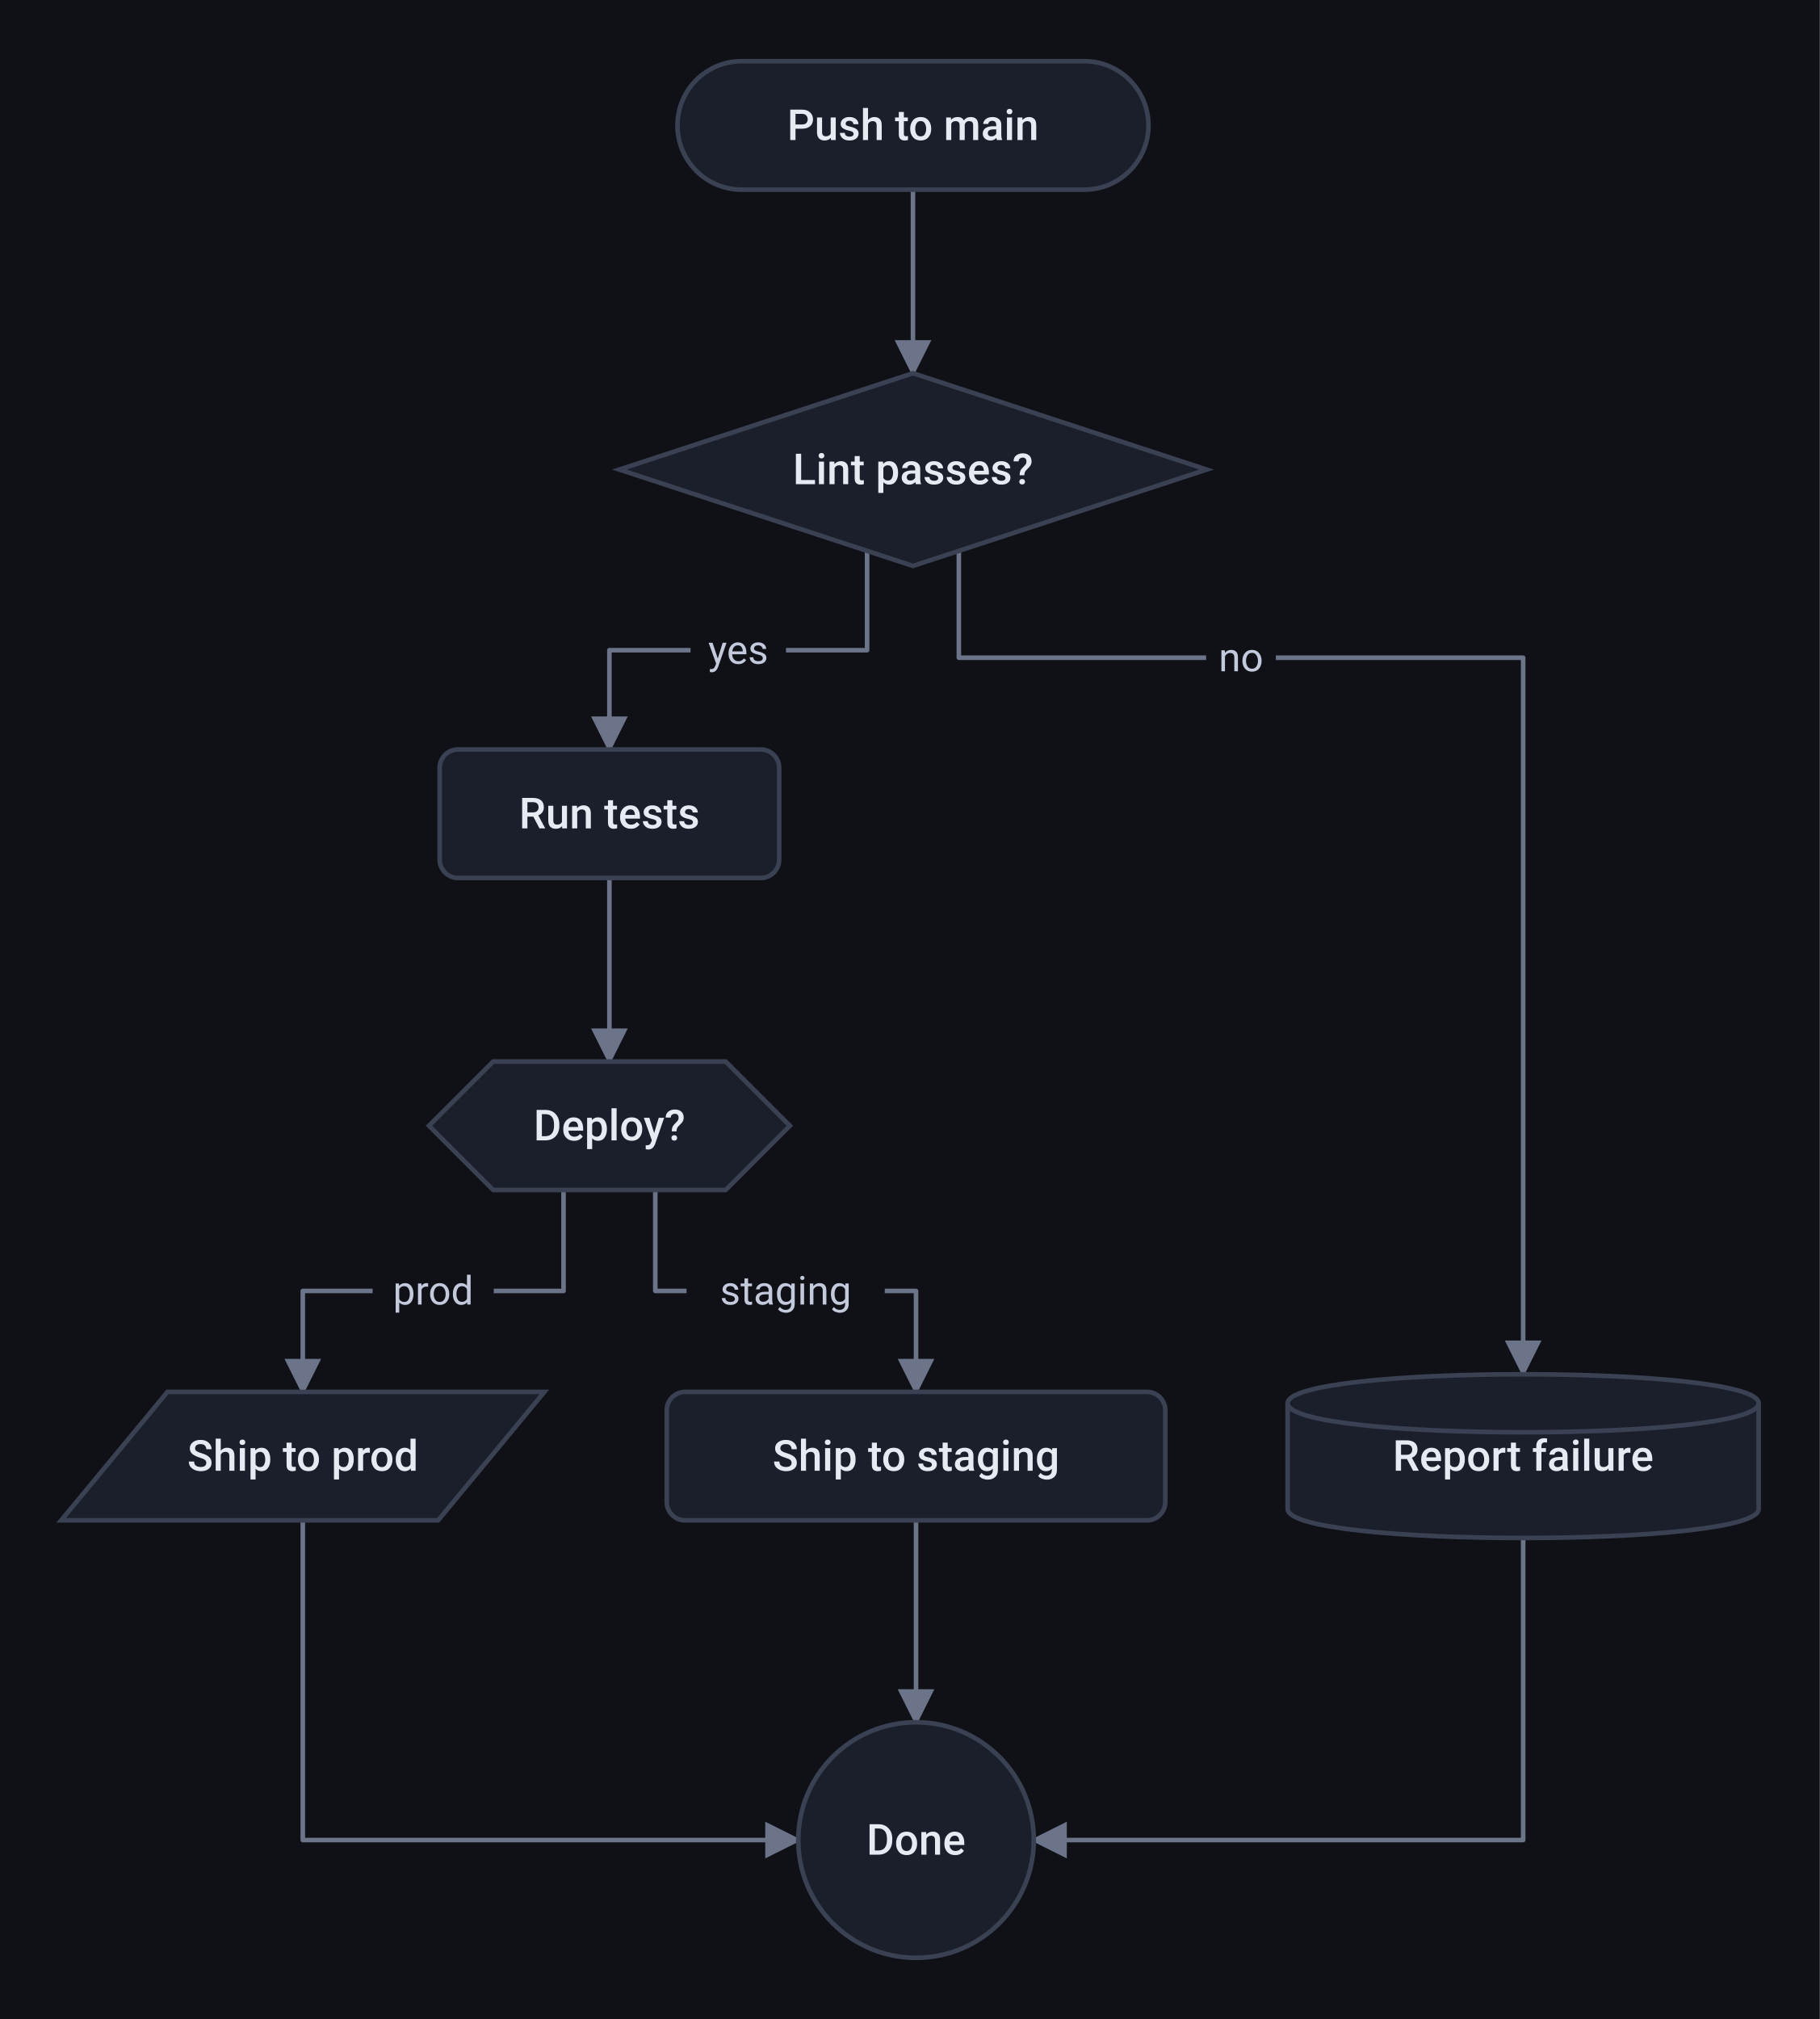
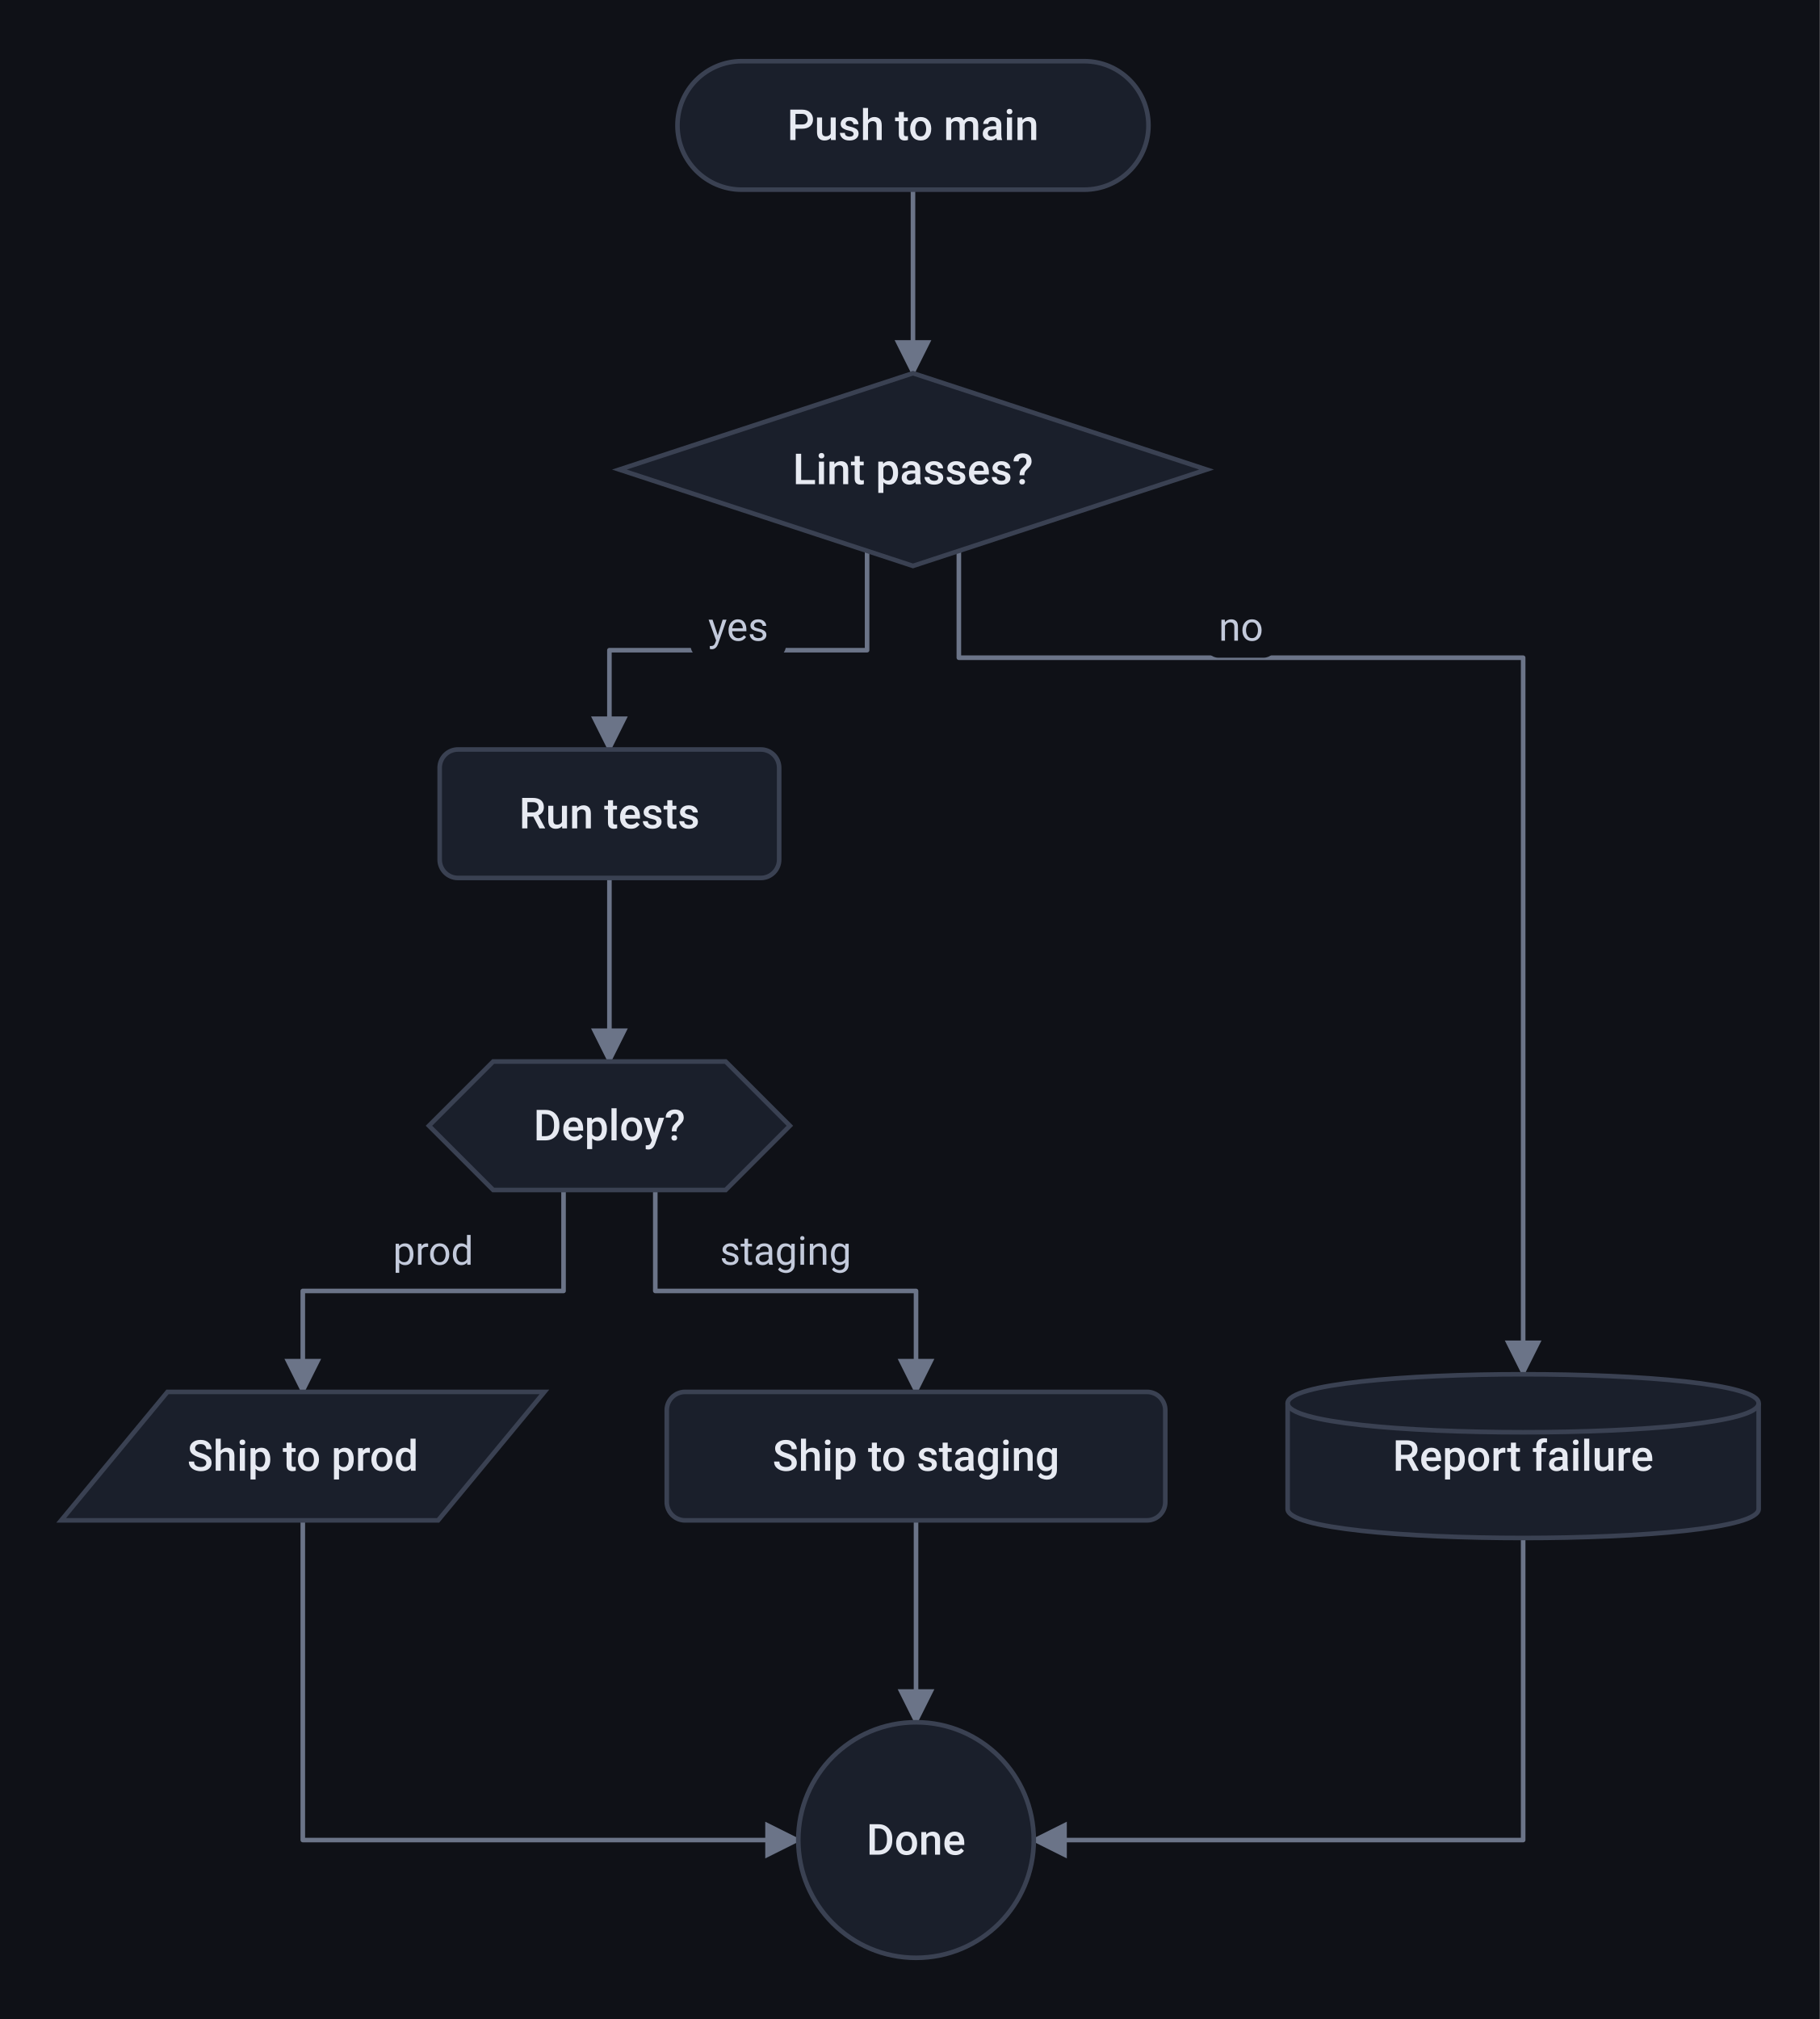
<svg xmlns="http://www.w3.org/2000/svg" width="595" height="660" viewBox="-12 -12 595 660" font-family="system-ui, -apple-system, &quot;Segoe UI&quot;, Roboto, Helvetica, Arial, sans-serif">
  <defs>
    <marker id="vnm-arrow" viewBox="0 0 10 10" refX="9" refY="5" markerWidth="8" markerHeight="8" orient="auto">
      <path d="M0 0 L10 5 L0 10 z" fill="#6b7488" />
    </marker>
    <marker id="vnm-arrow-start" viewBox="0 0 10 10" refX="1" refY="5" markerWidth="8" markerHeight="8" orient="auto">
      <path d="M10 0 L0 5 L10 10 z" fill="#6b7488" />
    </marker>
  </defs>
  <rect x="-12" y="-12" width="595" height="660" fill="#0f1117" />
  <path d="M 286.5 50 L 286.5 110" fill="none" stroke="#6b7488" stroke-width="1.5" stroke-linejoin="round" stroke-linecap="round" marker-end="url(#vnm-arrow)" />
  <path d="M 271.5 168.08 L 271.5 200.54 L 187.25 200.54 L 187.25 233" fill="none" stroke="#6b7488" stroke-width="1.5" stroke-linejoin="round" stroke-linecap="round" marker-end="url(#vnm-arrow)" />
  <path d="M 301.5 168.08 L 301.5 203 L 486 203 L 486 437" fill="none" stroke="#6b7488" stroke-width="1.5" stroke-linejoin="round" stroke-linecap="round" marker-end="url(#vnm-arrow)" />
  <path d="M 187.25 275 L 187.25 335" fill="none" stroke="#6b7488" stroke-width="1.5" stroke-linejoin="round" stroke-linecap="round" marker-end="url(#vnm-arrow)" />
  <path d="M 172.25 377 L 172.25 410 L 87 410 L 87 443" fill="none" stroke="#6b7488" stroke-width="1.5" stroke-linejoin="round" stroke-linecap="round" marker-end="url(#vnm-arrow)" />
  <path d="M 202.25 377 L 202.25 410 L 287.5 410 L 287.5 443" fill="none" stroke="#6b7488" stroke-width="1.5" stroke-linejoin="round" stroke-linecap="round" marker-end="url(#vnm-arrow)" />
  <path d="M 87 485 L 87 589.5 L 249 589.5" fill="none" stroke="#6b7488" stroke-width="1.5" stroke-linejoin="round" stroke-linecap="round" marker-end="url(#vnm-arrow)" />
  <path d="M 287.5 485 L 287.5 551" fill="none" stroke="#6b7488" stroke-width="1.5" stroke-linejoin="round" stroke-linecap="round" marker-end="url(#vnm-arrow)" />
  <path d="M 486 491 L 486 589.5 L 326 589.5" fill="none" stroke="#6b7488" stroke-width="1.5" stroke-linejoin="round" stroke-linecap="round" marker-end="url(#vnm-arrow)" />
-   <rect x="213.78" y="190.54" width="31.2" height="20" rx="4" fill="#0f1117" />
-   <text x="229.38" y="200.54" fill="#c3cadb" font-size="13" text-anchor="middle" dominant-baseline="central">yes</text>
-   <rect x="382.35" y="193" width="22.8" height="20" rx="4" fill="#0f1117" />
-   <text x="393.75" y="203" fill="#c3cadb" font-size="13" text-anchor="middle" dominant-baseline="central">no</text>
-   <rect x="109.83" y="400" width="39.6" height="20" rx="4" fill="#0f1117" />
-   <text x="129.63" y="410" fill="#c3cadb" font-size="13" text-anchor="middle" dominant-baseline="central">prod</text>
-   <rect x="212.48" y="400" width="64.8" height="20" rx="4" fill="#0f1117" />
-   <text x="244.88" y="410" fill="#c3cadb" font-size="13" text-anchor="middle" dominant-baseline="central">staging</text>
+   <rect x="213.78" y="183" width="31.2" height="20" rx="4" fill="#0f1117" />
+   <text x="229.38" y="193" fill="#c3cadb" font-size="13" text-anchor="middle" dominant-baseline="central">yes</text>
+   <rect x="382.35" y="183" width="22.8" height="20" rx="4" fill="#0f1117" />
+   <text x="393.75" y="193" fill="#c3cadb" font-size="13" text-anchor="middle" dominant-baseline="central">no</text>
+   <rect x="109.83" y="387" width="39.6" height="20" rx="4" fill="#0f1117" />
+   <text x="129.63" y="397" fill="#c3cadb" font-size="13" text-anchor="middle" dominant-baseline="central">prod</text>
+   <rect x="212.48" y="387" width="64.8" height="20" rx="4" fill="#0f1117" />
+   <text x="244.88" y="397" fill="#c3cadb" font-size="13" text-anchor="middle" dominant-baseline="central">staging</text>
  <g>
    <rect x="209.5" y="8" width="154" height="42" rx="21" fill="#1a1f2b" stroke="#3a4152" stroke-width="1.5" />
    <text x="286.5" y="29" fill="#e7eaf2" font-size="14" font-weight="500" text-anchor="middle" dominant-baseline="central">Push to main</text>
  </g>
  <g>
    <polygon points="286.5,110 382.5,141.5 286.5,173 190.5,141.5" fill="#1a1f2b" stroke="#3a4152" stroke-width="1.5" />
    <text x="286.5" y="141.5" fill="#e7eaf2" font-size="14" font-weight="500" text-anchor="middle" dominant-baseline="central">Lint passes?</text>
  </g>
  <g>
    <rect x="131.75" y="233" width="111" height="42" rx="6" fill="#1a1f2b" stroke="#3a4152" stroke-width="1.5" />
    <text x="187.25" y="254" fill="#e7eaf2" font-size="14" font-weight="500" text-anchor="middle" dominant-baseline="central">Run tests</text>
  </g>
  <g>
    <path d="M 409 446.72 C 409 434.08 563 434.08 563 446.72 L 563 481.28 C 563 493.92 409 493.92 409 481.28 Z" fill="#1a1f2b" stroke="#3a4152" stroke-width="1.5" />
    <path d="M 409 446.72 C 409 459.36 563 459.36 563 446.72" fill="none" stroke="#3a4152" stroke-width="1.5" />
    <text x="486" y="464" fill="#e7eaf2" font-size="14" font-weight="500" text-anchor="middle" dominant-baseline="central">Report failure</text>
  </g>
  <g>
    <polygon points="149.25,335 225.25,335 246.25,356 225.25,377 149.25,377 128.25,356" fill="#1a1f2b" stroke="#3a4152" stroke-width="1.5" />
    <text x="187.25" y="356" fill="#e7eaf2" font-size="14" font-weight="500" text-anchor="middle" dominant-baseline="central">Deploy?</text>
  </g>
  <g>
    <polygon points="42.76,443 166,443 131.24,485 8,485" fill="#1a1f2b" stroke="#3a4152" stroke-width="1.5" />
    <text x="87" y="464" fill="#e7eaf2" font-size="14" font-weight="500" text-anchor="middle" dominant-baseline="central">Ship to prod</text>
  </g>
  <g>
    <rect x="206" y="443" width="163" height="42" rx="6" fill="#1a1f2b" stroke="#3a4152" stroke-width="1.5" />
    <text x="287.5" y="464" fill="#e7eaf2" font-size="14" font-weight="500" text-anchor="middle" dominant-baseline="central">Ship to staging</text>
  </g>
  <g>
    <ellipse cx="287.5" cy="589.5" rx="38.5" ry="38.5" fill="#1a1f2b" stroke="#3a4152" stroke-width="1.5" />
    <text x="287.5" y="589.5" fill="#e7eaf2" font-size="14" font-weight="500" text-anchor="middle" dominant-baseline="central">Done</text>
  </g>
</svg>
